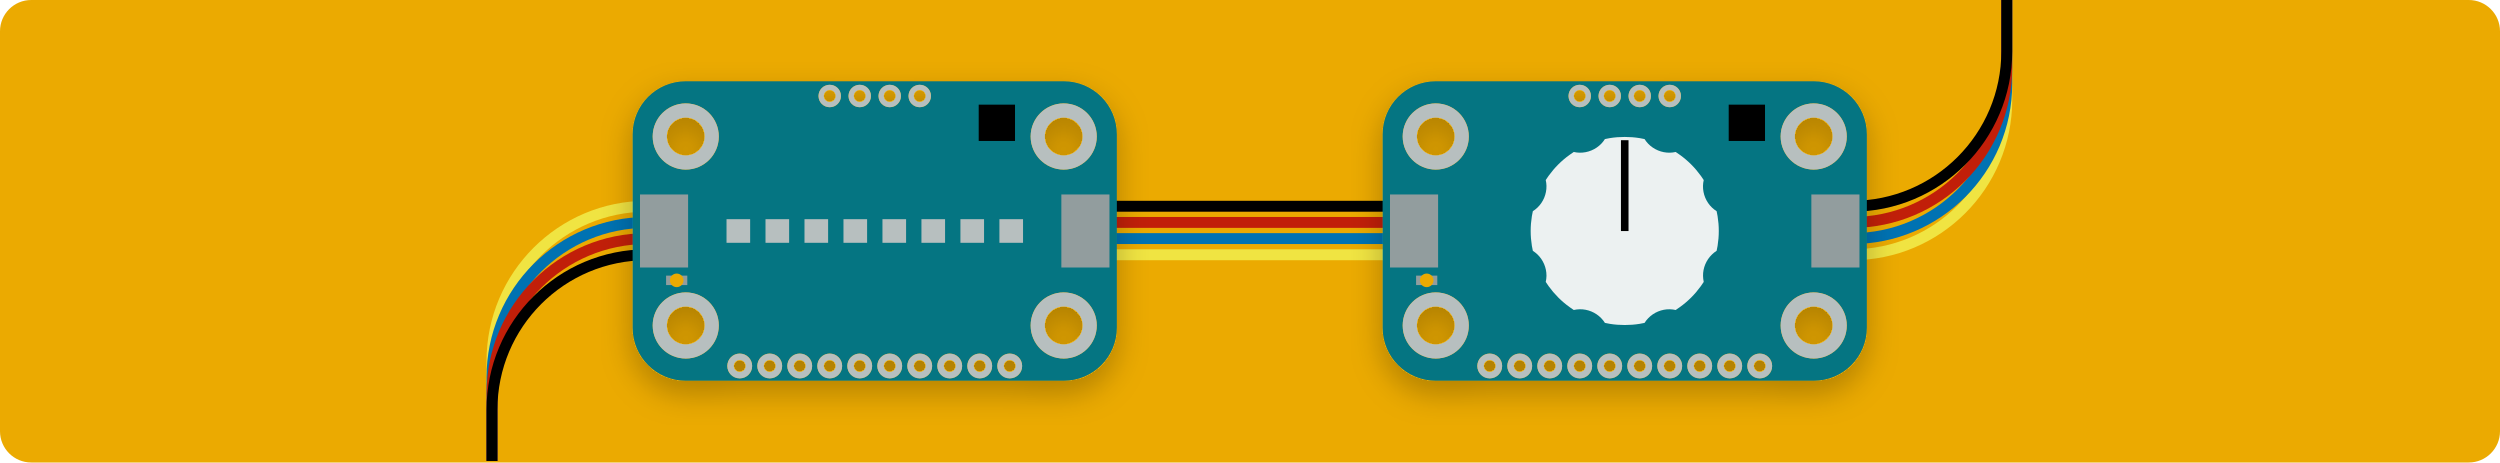
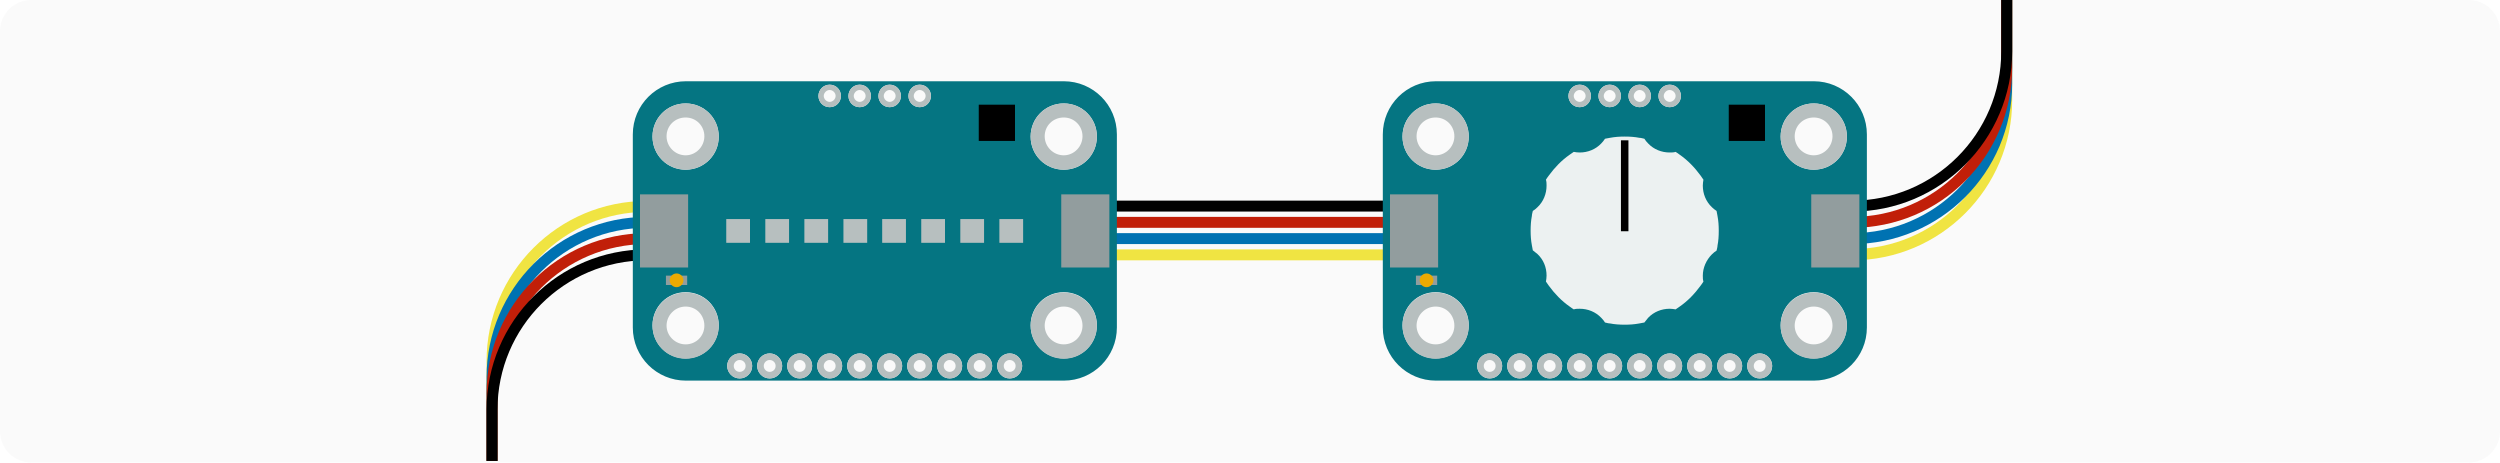
- <svg xmlns="http://www.w3.org/2000/svg" width="800" height="148" viewBox="0 0 800 148" fill="none">
-   <rect width="800" height="148" rx="10" fill="#EBAA01" />
-   <path fill-rule="evenodd" clip-rule="evenodd" d="M260.434 67.745L583.908 67.745L583.908 64.256L260.434 64.256L260.434 67.745Z" fill="black" />
-   <path fill-rule="evenodd" clip-rule="evenodd" d="M260.433 72.92L583.907 72.92L583.907 69.432L260.433 69.432L260.433 72.92Z" fill="#C11F09" />
-   <path fill-rule="evenodd" clip-rule="evenodd" d="M260.434 78.094L583.908 78.094L583.908 74.606L260.434 74.606L260.434 78.094Z" fill="#0072B2" />
-   <path fill-rule="evenodd" clip-rule="evenodd" d="M260.433 83.27L583.907 83.27L583.907 79.781L260.433 79.781L260.433 83.27Z" fill="#F0E442" />
-   <path fill-rule="evenodd" clip-rule="evenodd" d="M592.583 83.27C620.932 83.27 643.914 60.288 643.914 31.938L643.914 -2.66614e-06L640.426 -3.12518e-06L640.426 31.938C640.426 58.361 619.006 79.781 592.583 79.781L480.432 79.781L480.432 83.27L592.583 83.27Z" fill="#F0E442" />
-   <path fill-rule="evenodd" clip-rule="evenodd" d="M592.584 78.094C620.933 78.094 643.915 55.112 643.915 26.762L643.915 -2.97464e-06L640.427 -3.43368e-06L640.427 26.762C640.427 53.185 619.007 74.605 592.584 74.605L480.433 74.605L480.433 78.094L592.584 78.094Z" fill="#0072B2" />
-   <path fill-rule="evenodd" clip-rule="evenodd" d="M592.582 72.92C620.932 72.92 643.914 49.938 643.914 21.588L643.914 -3.28303e-06L640.425 -3.74207e-06L640.426 21.588C640.426 48.011 619.005 69.431 592.582 69.431L480.433 69.431L480.433 72.92L592.582 72.92Z" fill="#C11F09" />
-   <path fill-rule="evenodd" clip-rule="evenodd" d="M592.584 67.744C620.933 67.744 643.915 44.762 643.915 16.413L643.915 -3.59153e-06L640.426 -4.05057e-06L640.426 16.413C640.427 42.836 619.007 64.256 592.583 64.256L480.433 64.256L480.433 67.744L592.584 67.744Z" fill="black" />
-   <path fill-rule="evenodd" clip-rule="evenodd" d="M207.022 64.256C178.672 64.256 155.69 87.238 155.69 115.587L155.69 147.525L159.179 147.525L159.179 115.587C159.179 89.164 180.599 67.744 207.022 67.744L319.172 67.744L319.172 64.256L207.022 64.256Z" fill="#F0E442" />
-   <path fill-rule="evenodd" clip-rule="evenodd" d="M207.021 69.431C178.671 69.431 155.689 92.413 155.689 120.763L155.689 147.525L159.178 147.525L159.178 120.763C159.178 94.34 180.598 72.92 207.021 72.92L319.171 72.92L319.171 69.431L207.021 69.431Z" fill="#0072B2" />
-   <path fill-rule="evenodd" clip-rule="evenodd" d="M207.022 74.605C178.672 74.605 155.69 97.587 155.69 125.937L155.69 147.525L159.179 147.525L159.179 125.937C159.179 99.514 180.599 78.094 207.022 78.094L319.172 78.094L319.172 74.605L207.022 74.605Z" fill="#C11F09" />
-   <path fill-rule="evenodd" clip-rule="evenodd" d="M207.021 79.781C178.671 79.781 155.689 102.763 155.689 131.113L155.689 147.525L159.178 147.525L159.178 131.113C159.178 104.69 180.598 83.27 207.021 83.27L319.171 83.27L319.171 79.781L207.021 79.781Z" fill="black" />
-   <g filter="url(#filter0_d_2_3)">
-     <path d="M340.393 26H219.446C210.046 26 202.433 33.613 202.433 43V104.84C202.433 114.227 210.046 121.84 219.446 121.84H340.393C349.779 121.84 357.393 114.227 357.393 104.84V43C357.393 33.613 349.779 26 340.393 26ZM294.313 27.133C296.299 27.133 297.899 28.733 297.899 30.72C297.899 32.707 296.299 34.307 294.313 34.307C292.326 34.307 290.726 32.707 290.726 30.72C290.726 28.733 292.326 27.133 294.313 27.133ZM284.713 27.133C286.699 27.133 288.299 28.733 288.299 30.72C288.299 32.707 286.699 34.307 284.713 34.307C282.726 34.307 281.126 32.707 281.126 30.72C281.126 28.733 282.726 27.133 284.713 27.133ZM275.113 27.133C277.099 27.133 278.699 28.733 278.699 30.72C278.699 32.707 277.099 34.307 275.113 34.307C273.126 34.307 271.526 32.707 271.526 30.72C271.526 28.733 273.126 27.133 275.113 27.133ZM265.513 27.133C267.499 27.133 269.099 28.733 269.099 30.72C269.099 32.707 267.499 34.307 265.513 34.307C263.526 34.307 261.926 32.707 261.926 30.72C261.926 28.733 263.526 27.133 265.513 27.133ZM219.446 114.733C213.593 114.733 208.859 110 208.859 104.16C208.859 98.307 213.593 93.573 219.446 93.573C225.286 93.573 230.019 98.307 230.019 104.16C230.019 110 225.286 114.733 219.446 114.733ZM219.446 54.267C213.593 54.267 208.859 49.52 208.859 43.68C208.859 37.84 213.593 33.093 219.446 33.093C225.286 33.093 230.019 37.84 230.019 43.68C230.019 49.52 225.286 54.267 219.446 54.267ZM236.713 121.08C234.526 121.08 232.739 119.307 232.739 117.12C232.739 114.92 234.526 113.147 236.713 113.147C238.899 113.147 240.686 114.92 240.686 117.12C240.686 119.307 238.899 121.08 236.713 121.08ZM246.313 121.08C244.126 121.08 242.339 119.307 242.339 117.12C242.339 114.92 244.126 113.147 246.313 113.147C248.499 113.147 250.286 114.92 250.286 117.12C250.286 119.307 248.499 121.08 246.313 121.08ZM255.913 121.08C253.726 121.08 251.939 119.307 251.939 117.12C251.939 114.92 253.726 113.147 255.913 113.147C258.099 113.147 259.886 114.92 259.886 117.12C259.886 119.307 258.099 121.08 255.913 121.08ZM265.513 121.08C263.326 121.08 261.539 119.307 261.539 117.12C261.539 114.92 263.326 113.147 265.513 113.147C267.699 113.147 269.486 114.92 269.486 117.12C269.486 119.307 267.699 121.08 265.513 121.08ZM275.113 121.08C272.926 121.08 271.139 119.307 271.139 117.12C271.139 114.92 272.926 113.147 275.113 113.147C277.299 113.147 279.086 114.92 279.086 117.12C279.086 119.307 277.299 121.08 275.113 121.08ZM284.713 121.08C282.526 121.08 280.739 119.307 280.739 117.12C280.739 114.92 282.526 113.147 284.713 113.147C286.899 113.147 288.686 114.92 288.686 117.12C288.686 119.307 286.899 121.08 284.713 121.08ZM294.313 121.08C292.126 121.08 290.339 119.307 290.339 117.12C290.339 114.92 292.126 113.147 294.313 113.147C296.499 113.147 298.286 114.92 298.286 117.12C298.286 119.307 296.499 121.08 294.313 121.08ZM303.913 121.08C301.726 121.08 299.939 119.307 299.939 117.12C299.939 114.92 301.726 113.147 303.913 113.147C306.099 113.147 307.886 114.92 307.886 117.12C307.886 119.307 306.099 121.08 303.913 121.08ZM313.513 121.08C311.326 121.08 309.539 119.307 309.539 117.12C309.539 114.92 311.326 113.147 313.513 113.147C315.699 113.147 317.486 114.92 317.486 117.12C317.486 119.307 315.699 121.08 313.513 121.08ZM323.113 121.08C320.926 121.08 319.139 119.307 319.139 117.12C319.139 114.92 320.926 113.147 323.113 113.147C325.299 113.147 327.086 114.92 327.086 117.12C327.086 119.307 325.299 121.08 323.113 121.08ZM340.393 114.733C334.539 114.733 329.806 110 329.806 104.16C329.806 98.307 334.539 93.573 340.393 93.573C346.233 93.573 350.966 98.307 350.966 104.16C350.966 110 346.233 114.733 340.393 114.733ZM340.393 54.267C334.539 54.267 329.806 49.52 329.806 43.68C329.806 37.84 334.539 33.093 340.393 33.093C346.233 33.093 350.966 37.84 350.966 43.68C350.966 49.52 346.233 54.267 340.393 54.267Z" fill="#057582" />
-     <path d="M219.937 88.199H213.15V91.225H219.937V88.199Z" fill="#929D9E" />
-     <path d="M216.544 91.889C217.746 91.889 218.721 90.915 218.721 89.712C218.721 88.51 217.746 87.535 216.544 87.535C215.342 87.535 214.367 88.51 214.367 89.712C214.367 90.915 215.342 91.889 216.544 91.889Z" fill="#EBAA01" />
-     <path fill-rule="evenodd" clip-rule="evenodd" d="M323.113 113.147C320.926 113.147 319.14 114.92 319.14 117.12C319.14 119.307 320.926 121.08 323.113 121.08C325.3 121.08 327.086 119.307 327.086 117.12C327.086 114.92 325.3 113.147 323.113 113.147ZM323.113 119C322.073 119 321.22 118.16 321.22 117.12C321.22 116.067 322.073 115.227 323.113 115.227C324.153 115.227 325.006 116.067 325.006 117.12C325.006 118.16 324.153 119 323.113 119Z" fill="#B7BFBF" />
-     <path fill-rule="evenodd" clip-rule="evenodd" d="M313.512 113.147C311.326 113.147 309.539 114.92 309.539 117.12C309.539 119.307 311.326 121.08 313.512 121.08C315.699 121.08 317.486 119.307 317.486 117.12C317.486 114.92 315.699 113.147 313.512 113.147ZM313.512 119C312.472 119 311.619 118.16 311.619 117.12C311.619 116.067 312.472 115.227 313.512 115.227C314.552 115.227 315.406 116.067 315.406 117.12C315.406 118.16 314.552 119 313.512 119Z" fill="#B7BFBF" />
-     <path fill-rule="evenodd" clip-rule="evenodd" d="M303.913 113.147C301.726 113.147 299.939 114.92 299.939 117.12C299.939 119.307 301.726 121.08 303.913 121.08C306.099 121.08 307.886 119.307 307.886 117.12C307.886 114.92 306.099 113.147 303.913 113.147ZM303.913 119C302.873 119 302.019 118.16 302.019 117.12C302.019 116.067 302.873 115.227 303.913 115.227C304.953 115.227 305.806 116.067 305.806 117.12C305.806 118.16 304.953 119 303.913 119Z" fill="#B7BFBF" />
-     <path fill-rule="evenodd" clip-rule="evenodd" d="M294.313 113.147C292.127 113.147 290.34 114.92 290.34 117.12C290.34 119.307 292.127 121.08 294.313 121.08C296.5 121.08 298.287 119.307 298.287 117.12C298.287 114.92 296.5 113.147 294.313 113.147ZM294.313 119C293.273 119 292.42 118.16 292.42 117.12C292.42 116.067 293.273 115.227 294.313 115.227C295.353 115.227 296.207 116.067 296.207 117.12C296.207 118.16 295.353 119 294.313 119Z" fill="#B7BFBF" />
-     <path fill-rule="evenodd" clip-rule="evenodd" d="M284.713 113.147C282.526 113.147 280.739 114.92 280.739 117.12C280.739 119.307 282.526 121.08 284.713 121.08C286.899 121.08 288.686 119.307 288.686 117.12C288.686 114.92 286.899 113.147 284.713 113.147ZM284.713 119C283.673 119 282.819 118.16 282.819 117.12C282.819 116.067 283.673 115.227 284.713 115.227C285.753 115.227 286.606 116.067 286.606 117.12C286.606 118.16 285.753 119 284.713 119Z" fill="#B7BFBF" />
-     <path fill-rule="evenodd" clip-rule="evenodd" d="M236.713 113.147C234.526 113.147 232.739 114.92 232.739 117.12C232.739 119.307 234.526 121.08 236.713 121.08C238.899 121.08 240.686 119.307 240.686 117.12C240.686 114.92 238.899 113.147 236.713 113.147ZM236.713 119C235.673 119 234.819 118.16 234.819 117.12C234.819 116.067 235.673 115.227 236.713 115.227C237.753 115.227 238.606 116.067 238.606 117.12C238.606 118.16 237.753 119 236.713 119Z" fill="#B7BFBF" />
-     <path fill-rule="evenodd" clip-rule="evenodd" d="M246.313 113.147C244.127 113.147 242.34 114.92 242.34 117.12C242.34 119.307 244.127 121.08 246.313 121.08C248.5 121.08 250.287 119.307 250.287 117.12C250.287 114.92 248.5 113.147 246.313 113.147ZM246.313 119C245.273 119 244.42 118.16 244.42 117.12C244.42 116.067 245.273 115.227 246.313 115.227C247.353 115.227 248.207 116.067 248.207 117.12C248.207 118.16 247.353 119 246.313 119Z" fill="#B7BFBF" />
-     <path fill-rule="evenodd" clip-rule="evenodd" d="M255.913 113.147C253.726 113.147 251.939 114.92 251.939 117.12C251.939 119.307 253.726 121.08 255.913 121.08C258.099 121.08 259.886 119.307 259.886 117.12C259.886 114.92 258.099 113.147 255.913 113.147ZM255.913 119C254.873 119 254.019 118.16 254.019 117.12C254.019 116.067 254.873 115.227 255.913 115.227C256.953 115.227 257.806 116.067 257.806 117.12C257.806 118.16 256.953 119 255.913 119Z" fill="#B7BFBF" />
-     <path fill-rule="evenodd" clip-rule="evenodd" d="M265.512 113.147C263.326 113.147 261.539 114.92 261.539 117.12C261.539 119.307 263.326 121.08 265.512 121.08C267.699 121.08 269.486 119.307 269.486 117.12C269.486 114.92 267.699 113.147 265.512 113.147ZM265.512 119C264.472 119 263.619 118.16 263.619 117.12C263.619 116.067 264.472 115.227 265.512 115.227C266.552 115.227 267.406 116.067 267.406 117.12C267.406 118.16 266.552 119 265.512 119Z" fill="#B7BFBF" />
-     <path fill-rule="evenodd" clip-rule="evenodd" d="M275.113 113.147C272.926 113.147 271.14 114.92 271.14 117.12C271.14 119.307 272.926 121.08 275.113 121.08C277.3 121.08 279.086 119.307 279.086 117.12C279.086 114.92 277.3 113.147 275.113 113.147ZM275.113 119C274.073 119 273.22 118.16 273.22 117.12C273.22 116.067 274.073 115.227 275.113 115.227C276.153 115.227 277.006 116.067 277.006 117.12C277.006 118.16 276.153 119 275.113 119Z" fill="#B7BFBF" />
-     <path fill-rule="evenodd" clip-rule="evenodd" d="M219.446 93.572C213.593 93.572 208.859 98.305 208.859 104.159C208.859 109.998 213.593 114.732 219.446 114.732C225.286 114.732 230.019 109.998 230.019 104.159C230.019 98.305 225.286 93.572 219.446 93.572ZM219.446 110.198C216.099 110.198 213.393 107.492 213.393 104.159C213.393 100.812 216.099 98.105 219.446 98.105C222.779 98.105 225.486 100.812 225.486 104.159C225.486 107.492 222.779 110.198 219.446 110.198Z" fill="#B7BFBF" />
-     <path fill-rule="evenodd" clip-rule="evenodd" d="M219.446 33.092C213.593 33.092 208.859 37.839 208.859 43.678C208.859 49.519 213.593 54.265 219.446 54.265C225.286 54.265 230.019 49.519 230.019 43.678C230.019 37.839 225.286 33.092 219.446 33.092ZM219.446 49.732C216.099 49.732 213.393 47.025 213.393 43.678C213.393 40.345 216.099 37.639 219.446 37.639C222.779 37.639 225.486 40.345 225.486 43.678C225.486 47.025 222.779 49.732 219.446 49.732Z" fill="#B7BFBF" />
-     <path fill-rule="evenodd" clip-rule="evenodd" d="M340.392 33.092C334.539 33.092 329.806 37.839 329.806 43.678C329.806 49.519 334.539 54.265 340.392 54.265C346.232 54.265 350.966 49.519 350.966 43.678C350.966 37.839 346.232 33.092 340.392 33.092ZM340.392 49.732C337.046 49.732 334.339 47.025 334.339 43.678C334.339 40.345 337.046 37.639 340.392 37.639C343.726 37.639 346.432 40.345 346.432 43.678C346.432 47.025 343.726 49.732 340.392 49.732Z" fill="#B7BFBF" />
-     <path fill-rule="evenodd" clip-rule="evenodd" d="M340.392 93.572C334.539 93.572 329.806 98.305 329.806 104.158C329.806 109.998 334.539 114.732 340.392 114.732C346.232 114.732 350.966 109.998 350.966 104.158C350.966 98.305 346.232 93.572 340.392 93.572ZM340.392 110.198C337.046 110.198 334.339 107.492 334.339 104.158C334.339 100.812 337.046 98.105 340.392 98.105C343.726 98.105 346.432 100.812 346.432 104.158C346.432 107.492 343.726 110.198 340.392 110.198Z" fill="#B7BFBF" />
-     <path fill-rule="evenodd" clip-rule="evenodd" d="M265.512 27.132C263.526 27.132 261.926 28.732 261.926 30.718C261.926 32.705 263.526 34.305 265.512 34.305C267.499 34.305 269.099 32.705 269.099 30.718C269.099 28.732 267.499 27.132 265.512 27.132ZM265.512 32.612C264.472 32.612 263.619 31.759 263.619 30.718C263.619 29.678 264.472 28.825 265.512 28.825C266.552 28.825 267.406 29.678 267.406 30.718C267.406 31.759 266.552 32.612 265.512 32.612Z" fill="#B7BFBF" />
-     <path fill-rule="evenodd" clip-rule="evenodd" d="M275.113 27.132C273.126 27.132 271.526 28.732 271.526 30.718C271.526 32.705 273.126 34.305 275.113 34.305C277.1 34.305 278.7 32.705 278.7 30.718C278.7 28.732 277.1 27.132 275.113 27.132ZM275.113 32.612C274.073 32.612 273.22 31.759 273.22 30.718C273.22 29.678 274.073 28.825 275.113 28.825C276.153 28.825 277.006 29.678 277.006 30.718C277.006 31.759 276.153 32.612 275.113 32.612Z" fill="#B7BFBF" />
-     <path fill-rule="evenodd" clip-rule="evenodd" d="M284.713 27.132C282.726 27.132 281.126 28.732 281.126 30.718C281.126 32.705 282.726 34.305 284.713 34.305C286.699 34.305 288.299 32.705 288.299 30.718C288.299 28.732 286.699 27.132 284.713 27.132ZM284.713 32.612C283.673 32.612 282.819 31.759 282.819 30.718C282.819 29.678 283.673 28.825 284.713 28.825C285.753 28.825 286.606 29.678 286.606 30.718C286.606 31.759 285.753 32.612 284.713 32.612Z" fill="#B7BFBF" />
-     <path fill-rule="evenodd" clip-rule="evenodd" d="M294.313 27.132C292.326 27.132 290.727 28.732 290.727 30.718C290.727 32.705 292.326 34.305 294.313 34.305C296.3 34.305 297.9 32.705 297.9 30.718C297.9 28.732 296.3 27.132 294.313 27.132ZM294.313 32.612C293.273 32.612 292.42 31.759 292.42 30.718C292.42 29.678 293.273 28.825 294.313 28.825C295.353 28.825 296.207 29.678 296.207 30.718C296.207 31.759 295.353 32.612 294.313 32.612Z" fill="#B7BFBF" />
-     <path d="M240.046 70.137H232.486V77.697H240.046V70.137Z" fill="#B7BFBF" />
-     <path d="M252.521 70.137H244.961V77.697H252.521V70.137Z" fill="#B7BFBF" />
-     <path d="M264.996 70.137H257.436V77.697H264.996V70.137Z" fill="#B7BFBF" />
-     <path d="M277.471 70.137H269.911V77.697H277.471V70.137Z" fill="#B7BFBF" />
-     <path d="M289.946 70.137H282.386V77.697H289.946V70.137Z" fill="#B7BFBF" />
-     <path d="M302.421 70.137H294.861V77.697H302.421V70.137Z" fill="#B7BFBF" />
-     <path d="M314.896 70.137H307.336V77.697H314.896V70.137Z" fill="#B7BFBF" />
-     <path d="M327.371 70.137H319.811V77.697H327.371V70.137Z" fill="#B7BFBF" />
-     <path d="M355.028 62.229H339.634V85.603H355.028V62.229Z" fill="#929D9E" />
-     <path d="M220.192 62.229H204.798V85.603H220.192V62.229Z" fill="#929D9E" />
-     <path d="M324.805 33.489H313.185V45.109H324.805V33.489Z" fill="black" />
+ <svg xmlns="http://www.w3.org/2000/svg" version="1.1" viewBox="0 0 800 148">
+   <defs>
+     <style>
+       .cls-1 {
+         fill: #0072b2;
+       }
+ 
+       .cls-1, .cls-2, .cls-3, .cls-4, .cls-5 {
+         fill-rule: evenodd;
+       }
+ 
+       .cls-6 {
+         fill: #ebaa01;
+       }
+ 
+       .cls-7, .cls-5 {
+         fill: #b7bfbf;
+       }
+ 
+       .cls-8 {
+         fill: #e6e6e6;
+         opacity: .2;
+       }
+ 
+       .cls-9 {
+         fill: #929d9e;
+       }
+ 
+       .cls-3 {
+         fill: #f0e442;
+       }
+ 
+       .cls-10 {
+         fill: #ecf1f1;
+       }
+ 
+       .cls-4 {
+         fill: #c11f09;
+       }
+ 
+       .cls-11 {
+         fill: #057582;
+       }
+     </style>
+   </defs>
+   <g>
+     <g id="Layer_1">
+       <rect class="cls-8" y="0" width="800" height="148" rx="10" ry="10" />
+       <path class="cls-2" d="M260.4,67.7h323.5v-3.5h-323.5v3.5Z" />
+       <path class="cls-4" d="M260.4,72.9h323.5v-3.5h-323.5v3.5Z" />
+       <path class="cls-1" d="M260.4,78.1h323.5s0-3.5,0-3.5h-323.5v3.5Z" />
+       <path class="cls-3" d="M260.4,83.3h323.5v-3.5h-323.5s0,3.5,0,3.5Z" />
+       <path class="cls-3" d="M592.6,83.3c28.3,0,51.3-23,51.3-51.3V0h-3.5s0,31.9,0,31.9c0,26.4-21.4,47.8-47.8,47.8h-112.2v3.5h112.2Z" />
+       <path class="cls-1" d="M592.6,78.1c28.3,0,51.3-23,51.3-51.3V0h-3.5s0,26.8,0,26.8c0,26.4-21.4,47.8-47.8,47.8h-112.2v3.5h112.2Z" />
+       <path class="cls-4" d="M592.6,72.9c28.4,0,51.3-23,51.3-51.3V0h-3.5s0,21.6,0,21.6c0,26.4-21.4,47.8-47.8,47.8h-112.1v3.5h112.1Z" />
+       <path class="cls-2" d="M592.6,67.7c28.3,0,51.3-23,51.3-51.3V0h-3.5s0,16.4,0,16.4c0,26.4-21.4,47.8-47.8,47.8h-112.1v3.5h112.2Z" />
+       <path class="cls-3" d="M207,64.3c-28.4,0-51.3,23-51.3,51.3v31.9h3.5v-31.9c0-26.4,21.4-47.8,47.8-47.8h112.1v-3.5h-112.1Z" />
+       <path class="cls-1" d="M207,69.4c-28.3,0-51.3,23-51.3,51.3v26.8h3.5v-26.8c0-26.4,21.4-47.8,47.8-47.8h112.1v-3.5h-112.1Z" />
+       <path class="cls-4" d="M207,74.6c-28.4,0-51.3,23-51.3,51.3v21.6h3.5v-21.6c0-26.4,21.4-47.8,47.8-47.8h112.1v-3.5h-112.1Z" />
+       <path class="cls-2" d="M207,79.8c-28.3,0-51.3,23-51.3,51.3v16.4h3.5v-16.4c0-26.4,21.4-47.8,47.8-47.8h112.1v-3.5h-112.1Z" />
+       <g>
+         <path class="cls-11" d="M340.4,26h-120.9c-9.4,0-17,7.6-17,17v61.8c0,9.4,7.6,17,17,17h120.9c9.4,0,17-7.6,17-17v-61.8c0-9.4-7.6-17-17-17ZM294.3,27.1c2,0,3.6,1.6,3.6,3.6s-1.6,3.6-3.6,3.6-3.6-1.6-3.6-3.6,1.6-3.6,3.6-3.6ZM284.7,27.1c2,0,3.6,1.6,3.6,3.6s-1.6,3.6-3.6,3.6-3.6-1.6-3.6-3.6,1.6-3.6,3.6-3.6ZM275.1,27.1c2,0,3.6,1.6,3.6,3.6s-1.6,3.6-3.6,3.6-3.6-1.6-3.6-3.6,1.6-3.6,3.6-3.6ZM265.5,27.1c2,0,3.6,1.6,3.6,3.6s-1.6,3.6-3.6,3.6-3.6-1.6-3.6-3.6,1.6-3.6,3.6-3.6ZM219.4,114.7c-5.9,0-10.6-4.7-10.6-10.6s4.7-10.6,10.6-10.6,10.6,4.7,10.6,10.6-4.7,10.6-10.6,10.6ZM219.4,54.3c-5.9,0-10.6-4.7-10.6-10.6s4.7-10.6,10.6-10.6,10.6,4.7,10.6,10.6-4.7,10.6-10.6,10.6ZM236.7,121.1c-2.2,0-4-1.8-4-4s1.8-4,4-4,4,1.8,4,4-1.8,4-4,4ZM246.3,121.1c-2.2,0-4-1.8-4-4s1.8-4,4-4,4,1.8,4,4-1.8,4-4,4ZM255.9,121.1c-2.2,0-4-1.8-4-4s1.8-4,4-4,4,1.8,4,4-1.8,4-4,4ZM265.5,121.1c-2.2,0-4-1.8-4-4s1.8-4,4-4,4,1.8,4,4-1.8,4-4,4ZM275.1,121.1c-2.2,0-4-1.8-4-4s1.8-4,4-4,4,1.8,4,4-1.8,4-4,4ZM284.7,121.1c-2.2,0-4-1.8-4-4s1.8-4,4-4,4,1.8,4,4-1.8,4-4,4ZM294.3,121.1c-2.2,0-4-1.8-4-4s1.8-4,4-4,4,1.8,4,4-1.8,4-4,4ZM303.9,121.1c-2.2,0-4-1.8-4-4s1.8-4,4-4,4,1.8,4,4-1.8,4-4,4ZM313.5,121.1c-2.2,0-4-1.8-4-4s1.8-4,4-4,4,1.8,4,4-1.8,4-4,4ZM323.1,121.1c-2.2,0-4-1.8-4-4s1.8-4,4-4,4,1.8,4,4-1.8,4-4,4ZM340.4,114.7c-5.9,0-10.6-4.7-10.6-10.6s4.7-10.6,10.6-10.6,10.6,4.7,10.6,10.6-4.7,10.6-10.6,10.6ZM340.4,54.3c-5.9,0-10.6-4.7-10.6-10.6s4.7-10.6,10.6-10.6,10.6,4.7,10.6,10.6-4.7,10.6-10.6,10.6Z" />
+         <path class="cls-9" d="M219.9,88.2h-6.8v3h6.8v-3Z" />
+         <path class="cls-6" d="M216.5,91.9c1.2,0,2.2-1,2.2-2.2s-1-2.2-2.2-2.2-2.2,1-2.2,2.2,1,2.2,2.2,2.2Z" />
+         <path class="cls-5" d="M323.1,113.1c-2.2,0-4,1.8-4,4s1.8,4,4,4,4-1.8,4-4-1.8-4-4-4ZM323.1,119c-1,0-1.9-.8-1.9-1.9s.9-1.9,1.9-1.9,1.9.8,1.9,1.9-.9,1.9-1.9,1.9Z" />
+         <path class="cls-5" d="M313.5,113.1c-2.2,0-4,1.8-4,4s1.8,4,4,4,4-1.8,4-4-1.8-4-4-4ZM313.5,119c-1,0-1.9-.8-1.9-1.9s.9-1.9,1.9-1.9,1.9.8,1.9,1.9-.9,1.9-1.9,1.9Z" />
+         <path class="cls-5" d="M303.9,113.1c-2.2,0-4,1.8-4,4s1.8,4,4,4,4-1.8,4-4-1.8-4-4-4ZM303.9,119c-1,0-1.9-.8-1.9-1.9s.9-1.9,1.9-1.9,1.9.8,1.9,1.9-.9,1.9-1.9,1.9Z" />
+         <path class="cls-5" d="M294.3,113.1c-2.2,0-4,1.8-4,4s1.8,4,4,4,4-1.8,4-4-1.8-4-4-4ZM294.3,119c-1,0-1.9-.8-1.9-1.9s.9-1.9,1.9-1.9,1.9.8,1.9,1.9-.9,1.9-1.9,1.9Z" />
+         <path class="cls-5" d="M284.7,113.1c-2.2,0-4,1.8-4,4s1.8,4,4,4,4-1.8,4-4-1.8-4-4-4ZM284.7,119c-1,0-1.9-.8-1.9-1.9s.9-1.9,1.9-1.9,1.9.8,1.9,1.9-.9,1.9-1.9,1.9Z" />
+         <path class="cls-5" d="M236.7,113.1c-2.2,0-4,1.8-4,4s1.8,4,4,4,4-1.8,4-4-1.8-4-4-4ZM236.7,119c-1,0-1.9-.8-1.9-1.9s.9-1.9,1.9-1.9,1.9.8,1.9,1.9-.9,1.9-1.9,1.9Z" />
+         <path class="cls-5" d="M246.3,113.1c-2.2,0-4,1.8-4,4s1.8,4,4,4,4-1.8,4-4-1.8-4-4-4ZM246.3,119c-1,0-1.9-.8-1.9-1.9s.9-1.9,1.9-1.9,1.9.8,1.9,1.9-.9,1.9-1.9,1.9Z" />
+         <path class="cls-5" d="M255.9,113.1c-2.2,0-4,1.8-4,4s1.8,4,4,4,4-1.8,4-4-1.8-4-4-4ZM255.9,119c-1,0-1.9-.8-1.9-1.9s.9-1.9,1.9-1.9,1.9.8,1.9,1.9-.9,1.9-1.9,1.9Z" />
+         <path class="cls-5" d="M265.5,113.1c-2.2,0-4,1.8-4,4s1.8,4,4,4,4-1.8,4-4-1.8-4-4-4ZM265.5,119c-1,0-1.9-.8-1.9-1.9s.9-1.9,1.9-1.9,1.9.8,1.9,1.9-.9,1.9-1.9,1.9Z" />
+         <path class="cls-5" d="M275.1,113.1c-2.2,0-4,1.8-4,4s1.8,4,4,4,4-1.8,4-4-1.8-4-4-4ZM275.1,119c-1,0-1.9-.8-1.9-1.9s.9-1.9,1.9-1.9,1.9.8,1.9,1.9-.9,1.9-1.9,1.9Z" />
+         <path class="cls-5" d="M219.4,93.6c-5.9,0-10.6,4.7-10.6,10.6s4.7,10.6,10.6,10.6,10.6-4.7,10.6-10.6-4.7-10.6-10.6-10.6ZM219.4,110.2c-3.3,0-6.1-2.7-6.1-6s2.7-6.1,6.1-6.1,6,2.7,6,6.1-2.7,6-6,6Z" />
+         <path class="cls-5" d="M219.4,33.1c-5.9,0-10.6,4.7-10.6,10.6s4.7,10.6,10.6,10.6,10.6-4.7,10.6-10.6-4.7-10.6-10.6-10.6ZM219.4,49.7c-3.3,0-6.1-2.7-6.1-6.1s2.7-6,6.1-6,6,2.7,6,6-2.7,6.1-6,6.1Z" />
+         <path class="cls-5" d="M340.4,33.1c-5.9,0-10.6,4.7-10.6,10.6s4.7,10.6,10.6,10.6,10.6-4.7,10.6-10.6-4.7-10.6-10.6-10.6ZM340.4,49.7c-3.3,0-6.1-2.7-6.1-6.1s2.7-6,6.1-6,6,2.7,6,6-2.7,6.1-6,6.1Z" />
+         <path class="cls-5" d="M340.4,93.6c-5.9,0-10.6,4.7-10.6,10.6s4.7,10.6,10.6,10.6,10.6-4.7,10.6-10.6-4.7-10.6-10.6-10.6ZM340.4,110.2c-3.3,0-6.1-2.7-6.1-6s2.7-6.1,6.1-6.1,6,2.7,6,6.1-2.7,6-6,6Z" />
+         <path class="cls-5" d="M265.5,27.1c-2,0-3.6,1.6-3.6,3.6s1.6,3.6,3.6,3.6,3.6-1.6,3.6-3.6-1.6-3.6-3.6-3.6ZM265.5,32.6c-1,0-1.9-.9-1.9-1.9s.9-1.9,1.9-1.9,1.9.9,1.9,1.9-.9,1.9-1.9,1.9Z" />
+         <path class="cls-5" d="M275.1,27.1c-2,0-3.6,1.6-3.6,3.6s1.6,3.6,3.6,3.6,3.6-1.6,3.6-3.6-1.6-3.6-3.6-3.6ZM275.1,32.6c-1,0-1.9-.9-1.9-1.9s.9-1.9,1.9-1.9,1.9.9,1.9,1.9-.9,1.9-1.9,1.9Z" />
+         <path class="cls-5" d="M284.7,27.1c-2,0-3.6,1.6-3.6,3.6s1.6,3.6,3.6,3.6,3.6-1.6,3.6-3.6-1.6-3.6-3.6-3.6ZM284.7,32.6c-1,0-1.9-.9-1.9-1.9s.9-1.9,1.9-1.9,1.9.9,1.9,1.9-.9,1.9-1.9,1.9Z" />
+         <path class="cls-5" d="M294.3,27.1c-2,0-3.6,1.6-3.6,3.6s1.6,3.6,3.6,3.6,3.6-1.6,3.6-3.6-1.6-3.6-3.6-3.6ZM294.3,32.6c-1,0-1.9-.9-1.9-1.9s.9-1.9,1.9-1.9,1.9.9,1.9,1.9-.9,1.9-1.9,1.9Z" />
+         <path class="cls-7" d="M240,70.1h-7.6v7.6h7.6v-7.6Z" />
+         <path class="cls-7" d="M252.5,70.1h-7.6v7.6h7.6v-7.6Z" />
+         <path class="cls-7" d="M265,70.1h-7.6v7.6h7.6v-7.6Z" />
+         <path class="cls-7" d="M277.5,70.1h-7.6v7.6h7.6v-7.6Z" />
+         <path class="cls-7" d="M289.9,70.1h-7.6v7.6h7.6v-7.6Z" />
+         <path class="cls-7" d="M302.4,70.1h-7.6v7.6h7.6v-7.6Z" />
+         <path class="cls-7" d="M314.9,70.1h-7.6v7.6h7.6v-7.6Z" />
+         <path class="cls-7" d="M327.4,70.1h-7.6v7.6h7.6v-7.6Z" />
+         <path class="cls-9" d="M355,62.2h-15.4v23.4h15.4v-23.4Z" />
+         <path class="cls-9" d="M220.2,62.2h-15.4v23.4h15.4v-23.4Z" />
+         <path d="M324.8,33.5h-11.6v11.6h11.6v-11.6Z" />
+       </g>
+       <g>
+         <path class="cls-11" d="M580.4,26h-120.9c-9.4,0-17,7.6-17,17v61.8c0,9.4,7.6,17,17,17h120.9c9.4,0,17-7.6,17-17v-61.8c0-9.4-7.6-17-17-17ZM534.3,27.1c2,0,3.6,1.6,3.6,3.6s-1.6,3.6-3.6,3.6-3.6-1.6-3.6-3.6,1.6-3.6,3.6-3.6ZM524.7,27.1c2,0,3.6,1.6,3.6,3.6s-1.6,3.6-3.6,3.6-3.6-1.6-3.6-3.6,1.6-3.6,3.6-3.6ZM515.1,27.1c2,0,3.6,1.6,3.6,3.6s-1.6,3.6-3.6,3.6-3.6-1.6-3.6-3.6,1.6-3.6,3.6-3.6ZM505.5,27.1c2,0,3.6,1.6,3.6,3.6s-1.6,3.6-3.6,3.6-3.6-1.6-3.6-3.6,1.6-3.6,3.6-3.6ZM459.4,114.7c-5.9,0-10.6-4.7-10.6-10.6s4.7-10.6,10.6-10.6,10.6,4.7,10.6,10.6-4.7,10.6-10.6,10.6ZM459.4,54.3c-5.9,0-10.6-4.7-10.6-10.6s4.7-10.6,10.6-10.6,10.6,4.7,10.6,10.6-4.7,10.6-10.6,10.6ZM476.7,121.1c-2.2,0-4-1.8-4-4s1.8-4,4-4,4,1.8,4,4-1.8,4-4,4ZM486.3,121.1c-2.2,0-4-1.8-4-4s1.8-4,4-4,4,1.8,4,4-1.8,4-4,4ZM495.9,121.1c-2.2,0-4-1.8-4-4s1.8-4,4-4,4,1.8,4,4-1.8,4-4,4ZM505.5,121.1c-2.2,0-4-1.8-4-4s1.8-4,4-4,4,1.8,4,4-1.8,4-4,4ZM515.1,121.1c-2.2,0-4-1.8-4-4s1.8-4,4-4,4,1.8,4,4-1.8,4-4,4ZM524.7,121.1c-2.2,0-4-1.8-4-4s1.8-4,4-4,4,1.8,4,4-1.8,4-4,4ZM534.3,121.1c-2.2,0-4-1.8-4-4s1.8-4,4-4,4,1.8,4,4-1.8,4-4,4ZM543.9,121.1c-2.2,0-4-1.8-4-4s1.8-4,4-4,4,1.8,4,4-1.8,4-4,4ZM553.5,121.1c-2.2,0-4-1.8-4-4s1.8-4,4-4,4,1.8,4,4-1.8,4-4,4ZM563.1,121.1c-2.2,0-4-1.8-4-4s1.8-4,4-4,4,1.8,4,4-1.8,4-4,4ZM580.4,114.7c-5.9,0-10.6-4.7-10.6-10.6s4.7-10.6,10.6-10.6,10.6,4.7,10.6,10.6-4.7,10.6-10.6,10.6ZM580.4,54.3c-5.9,0-10.6-4.7-10.6-10.6s4.7-10.6,10.6-10.6,10.6,4.7,10.6,10.6-4.7,10.6-10.6,10.6Z" />
+         <path class="cls-9" d="M459.9,88.2h-6.8v3h6.8v-3Z" />
+         <path class="cls-6" d="M456.5,91.9c1.2,0,2.2-1,2.2-2.2s-1-2.2-2.2-2.2-2.2,1-2.2,2.2,1,2.2,2.2,2.2Z" />
+         <path class="cls-5" d="M563.1,113.1c-2.2,0-4,1.8-4,4s1.8,4,4,4,4-1.8,4-4-1.8-4-4-4ZM563.1,119c-1,0-1.9-.8-1.9-1.9s.9-1.9,1.9-1.9,1.9.8,1.9,1.9-.9,1.9-1.9,1.9Z" />
+         <path class="cls-5" d="M553.5,113.1c-2.2,0-4,1.8-4,4s1.8,4,4,4,4-1.8,4-4-1.8-4-4-4ZM553.5,119c-1,0-1.9-.8-1.9-1.9s.9-1.9,1.9-1.9,1.9.8,1.9,1.9-.9,1.9-1.9,1.9Z" />
+         <path class="cls-5" d="M543.9,113.1c-2.2,0-4,1.8-4,4s1.8,4,4,4,4-1.8,4-4-1.8-4-4-4ZM543.9,119c-1,0-1.9-.8-1.9-1.9s.9-1.9,1.9-1.9,1.9.8,1.9,1.9-.9,1.9-1.9,1.9Z" />
+         <path class="cls-5" d="M534.3,113.1c-2.2,0-4,1.8-4,4s1.8,4,4,4,4-1.8,4-4-1.8-4-4-4ZM534.3,119c-1,0-1.9-.8-1.9-1.9s.9-1.9,1.9-1.9,1.9.8,1.9,1.9-.9,1.9-1.9,1.9Z" />
+         <path class="cls-5" d="M524.7,113.1c-2.2,0-4,1.8-4,4s1.8,4,4,4,4-1.8,4-4-1.8-4-4-4ZM524.7,119c-1,0-1.9-.8-1.9-1.9s.9-1.9,1.9-1.9,1.9.8,1.9,1.9-.9,1.9-1.9,1.9Z" />
+         <path class="cls-5" d="M476.7,113.1c-2.2,0-4,1.8-4,4s1.8,4,4,4,4-1.8,4-4-1.8-4-4-4ZM476.7,119c-1,0-1.9-.8-1.9-1.9s.9-1.9,1.9-1.9,1.9.8,1.9,1.9-.9,1.9-1.9,1.9Z" />
+         <path class="cls-5" d="M486.3,113.1c-2.2,0-4,1.8-4,4s1.8,4,4,4,4-1.8,4-4-1.8-4-4-4ZM486.3,119c-1,0-1.9-.8-1.9-1.9s.9-1.9,1.9-1.9,1.9.8,1.9,1.9-.9,1.9-1.9,1.9Z" />
+         <path class="cls-5" d="M495.9,113.1c-2.2,0-4,1.8-4,4s1.8,4,4,4,4-1.8,4-4-1.8-4-4-4ZM495.9,119c-1,0-1.9-.8-1.9-1.9s.9-1.9,1.9-1.9,1.9.8,1.9,1.9-.9,1.9-1.9,1.9Z" />
+         <path class="cls-5" d="M505.5,113.1c-2.2,0-4,1.8-4,4s1.8,4,4,4,4-1.8,4-4-1.8-4-4-4ZM505.5,119c-1,0-1.9-.8-1.9-1.9s.9-1.9,1.9-1.9,1.9.8,1.9,1.9-.9,1.9-1.9,1.9Z" />
+         <path class="cls-5" d="M515.1,113.1c-2.2,0-4,1.8-4,4s1.8,4,4,4,4-1.8,4-4-1.8-4-4-4ZM515.1,119c-1,0-1.9-.8-1.9-1.9s.9-1.9,1.9-1.9,1.9.8,1.9,1.9-.9,1.9-1.9,1.9Z" />
+         <path class="cls-5" d="M459.4,93.6c-5.9,0-10.6,4.7-10.6,10.6s4.7,10.6,10.6,10.6,10.6-4.7,10.6-10.6-4.7-10.6-10.6-10.6ZM459.4,110.2c-3.3,0-6.1-2.7-6.1-6s2.7-6.1,6.1-6.1,6,2.7,6,6.1-2.7,6-6,6Z" />
+         <path class="cls-5" d="M459.4,33.1c-5.9,0-10.6,4.7-10.6,10.6s4.7,10.6,10.6,10.6,10.6-4.7,10.6-10.6-4.7-10.6-10.6-10.6ZM459.4,49.7c-3.3,0-6.1-2.7-6.1-6.1s2.7-6,6.1-6,6,2.7,6,6-2.7,6.1-6,6.1Z" />
+         <path class="cls-5" d="M580.4,33.1c-5.9,0-10.6,4.7-10.6,10.6s4.7,10.6,10.6,10.6,10.6-4.7,10.6-10.6-4.7-10.6-10.6-10.6ZM580.4,49.7c-3.3,0-6.1-2.7-6.1-6.1s2.7-6,6.1-6,6,2.7,6,6-2.7,6.1-6,6.1Z" />
+         <path class="cls-5" d="M580.4,93.6c-5.9,0-10.6,4.7-10.6,10.6s4.7,10.6,10.6,10.6,10.6-4.7,10.6-10.6-4.7-10.6-10.6-10.6ZM580.4,110.2c-3.3,0-6.1-2.7-6.1-6s2.7-6.1,6.1-6.1,6,2.7,6,6.1-2.7,6-6,6Z" />
+         <path class="cls-5" d="M505.5,27.1c-2,0-3.6,1.6-3.6,3.6s1.6,3.6,3.6,3.6,3.6-1.6,3.6-3.6-1.6-3.6-3.6-3.6ZM505.5,32.6c-1,0-1.9-.9-1.9-1.9s.9-1.9,1.9-1.9,1.9.9,1.9,1.9-.9,1.9-1.9,1.9Z" />
+         <path class="cls-5" d="M515.1,27.1c-2,0-3.6,1.6-3.6,3.6s1.6,3.6,3.6,3.6,3.6-1.6,3.6-3.6-1.6-3.6-3.6-3.6ZM515.1,32.6c-1,0-1.9-.9-1.9-1.9s.9-1.9,1.9-1.9,1.9.9,1.9,1.9-.9,1.9-1.9,1.9Z" />
+         <path class="cls-5" d="M524.7,27.1c-2,0-3.6,1.6-3.6,3.6s1.6,3.6,3.6,3.6,3.6-1.6,3.6-3.6-1.6-3.6-3.6-3.6ZM524.7,32.6c-1,0-1.9-.9-1.9-1.9s.9-1.9,1.9-1.9,1.9.9,1.9,1.9-.9,1.9-1.9,1.9Z" />
+         <path class="cls-5" d="M534.3,27.1c-2,0-3.6,1.6-3.6,3.6s1.6,3.6,3.6,3.6,3.6-1.6,3.6-3.6-1.6-3.6-3.6-3.6ZM534.3,32.6c-1,0-1.9-.9-1.9-1.9s.9-1.9,1.9-1.9,1.9.9,1.9,1.9-.9,1.9-1.9,1.9Z" />
+         <path class="cls-10" d="M550,73.9c0,1.6-.1,3.2-.4,4.7,0,.5-.2,1.1-.3,1.6-.5.3-1,.7-1.5,1.2-1.8,1.8-2.9,4.3-2.9,6.8,0,.6,0,1.3.2,1.9-.3.5-.6.9-.9,1.3-1.9,2.6-4.1,4.9-6.7,6.7-.4.3-.9.6-1.3.9-.6-.1-1.3-.2-1.9-.2-2.6,0-5.1,1-6.9,2.9-.4.5-.8,1-1.2,1.5-.5.1-1.1.2-1.6.3-1.6.3-3.1.4-4.7.4s-3.2-.1-4.7-.4c-.5,0-1.1-.2-1.6-.3-.3-.5-.7-1-1.2-1.5-1.8-1.9-4.3-2.9-6.9-2.9-.6,0-1.3,0-1.9.2-.5-.3-.9-.6-1.3-.9-2.6-1.8-4.8-4.1-6.7-6.7-.3-.4-.6-.9-.9-1.3.1-.6.2-1.3.2-1.9h0c0-2.7-1-5.1-2.9-6.9-.5-.4-1-.8-1.5-1.2-.1-.5-.2-1.1-.3-1.6-.3-1.6-.4-3.1-.4-4.7s.1-3.2.4-4.7c0-.5.2-1.1.3-1.6.5-.3,1-.7,1.5-1.2,1.9-1.8,2.9-4.3,2.9-6.9,0-.6,0-1.2-.2-1.9.3-.5.6-.9.9-1.3,1.9-2.6,4.1-4.9,6.7-6.7.4-.3.9-.6,1.3-.9.6.1,1.2.2,1.9.2,2.6,0,5.1-1,6.9-2.9.4-.4.8-.9,1.2-1.5.5-.1,1.1-.2,1.6-.3,1.6-.3,3.1-.4,4.7-.4s3.2.1,4.7.4c.5,0,1.1.2,1.6.3.3.5.7,1,1.2,1.5,1.8,1.9,4.3,2.9,6.9,2.9.6,0,1.3,0,1.9-.2.5.3.9.6,1.3.9,2.6,1.8,4.8,4.1,6.7,6.7.3.4.6.9.9,1.3-.1.6-.2,1.2-.2,1.9,0,2.6,1,5.1,2.9,6.9.4.4.9.8,1.5,1.2.1.5.2,1.1.3,1.6.3,1.6.4,3.1.4,4.7Z" />
+         <path d="M521.1,44.9h-2.4v29.1h2.4v-29.1Z" />
+         <path class="cls-9" d="M595,62.2h-15.4v23.4h15.4v-23.4Z" />
+         <path class="cls-9" d="M460.2,62.2h-15.4v23.4h15.4v-23.4Z" />
+         <path d="M564.8,33.5h-11.6v11.6h11.6v-11.6Z" />
+       </g>
+     </g>
  </g>
-   <g filter="url(#filter1_d_2_3)">
-     <path d="M580.393 26H459.446C450.046 26 442.433 33.613 442.433 43V104.84C442.433 114.227 450.046 121.84 459.446 121.84H580.393C589.779 121.84 597.393 114.227 597.393 104.84V43C597.393 33.613 589.779 26 580.393 26ZM534.313 27.133C536.299 27.133 537.899 28.733 537.899 30.72C537.899 32.707 536.299 34.307 534.313 34.307C532.326 34.307 530.726 32.707 530.726 30.72C530.726 28.733 532.326 27.133 534.313 27.133ZM524.713 27.133C526.699 27.133 528.299 28.733 528.299 30.72C528.299 32.707 526.699 34.307 524.713 34.307C522.726 34.307 521.126 32.707 521.126 30.72C521.126 28.733 522.726 27.133 524.713 27.133ZM515.113 27.133C517.099 27.133 518.699 28.733 518.699 30.72C518.699 32.707 517.099 34.307 515.113 34.307C513.126 34.307 511.526 32.707 511.526 30.72C511.526 28.733 513.126 27.133 515.113 27.133ZM505.513 27.133C507.499 27.133 509.099 28.733 509.099 30.72C509.099 32.707 507.499 34.307 505.513 34.307C503.526 34.307 501.926 32.707 501.926 30.72C501.926 28.733 503.526 27.133 505.513 27.133ZM459.446 114.733C453.593 114.733 448.859 110 448.859 104.16C448.859 98.307 453.593 93.573 459.446 93.573C465.286 93.573 470.019 98.307 470.019 104.16C470.019 110 465.286 114.733 459.446 114.733ZM459.446 54.267C453.593 54.267 448.859 49.52 448.859 43.68C448.859 37.84 453.593 33.093 459.446 33.093C465.286 33.093 470.019 37.84 470.019 43.68C470.019 49.52 465.286 54.267 459.446 54.267ZM476.713 121.08C474.526 121.08 472.739 119.307 472.739 117.12C472.739 114.92 474.526 113.147 476.713 113.147C478.899 113.147 480.686 114.92 480.686 117.12C480.686 119.307 478.899 121.08 476.713 121.08ZM486.313 121.08C484.126 121.08 482.339 119.307 482.339 117.12C482.339 114.92 484.126 113.147 486.313 113.147C488.499 113.147 490.286 114.92 490.286 117.12C490.286 119.307 488.499 121.08 486.313 121.08ZM495.913 121.08C493.726 121.08 491.939 119.307 491.939 117.12C491.939 114.92 493.726 113.147 495.913 113.147C498.099 113.147 499.886 114.92 499.886 117.12C499.886 119.307 498.099 121.08 495.913 121.08ZM505.513 121.08C503.326 121.08 501.539 119.307 501.539 117.12C501.539 114.92 503.326 113.147 505.513 113.147C507.699 113.147 509.486 114.92 509.486 117.12C509.486 119.307 507.699 121.08 505.513 121.08ZM515.113 121.08C512.926 121.08 511.139 119.307 511.139 117.12C511.139 114.92 512.926 113.147 515.113 113.147C517.299 113.147 519.086 114.92 519.086 117.12C519.086 119.307 517.299 121.08 515.113 121.08ZM524.713 121.08C522.526 121.08 520.739 119.307 520.739 117.12C520.739 114.92 522.526 113.147 524.713 113.147C526.899 113.147 528.686 114.92 528.686 117.12C528.686 119.307 526.899 121.08 524.713 121.08ZM534.313 121.08C532.126 121.08 530.339 119.307 530.339 117.12C530.339 114.92 532.126 113.147 534.313 113.147C536.499 113.147 538.286 114.92 538.286 117.12C538.286 119.307 536.499 121.08 534.313 121.08ZM543.913 121.08C541.726 121.08 539.939 119.307 539.939 117.12C539.939 114.92 541.726 113.147 543.913 113.147C546.099 113.147 547.886 114.92 547.886 117.12C547.886 119.307 546.099 121.08 543.913 121.08ZM553.513 121.08C551.326 121.08 549.539 119.307 549.539 117.12C549.539 114.92 551.326 113.147 553.513 113.147C555.699 113.147 557.486 114.92 557.486 117.12C557.486 119.307 555.699 121.08 553.513 121.08ZM563.113 121.08C560.926 121.08 559.139 119.307 559.139 117.12C559.139 114.92 560.926 113.147 563.113 113.147C565.299 113.147 567.086 114.92 567.086 117.12C567.086 119.307 565.299 121.08 563.113 121.08ZM580.393 114.733C574.539 114.733 569.806 110 569.806 104.16C569.806 98.307 574.539 93.573 580.393 93.573C586.233 93.573 590.966 98.307 590.966 104.16C590.966 110 586.233 114.733 580.393 114.733ZM580.393 54.267C574.539 54.267 569.806 49.52 569.806 43.68C569.806 37.84 574.539 33.093 580.393 33.093C586.233 33.093 590.966 37.84 590.966 43.68C590.966 49.52 586.233 54.267 580.393 54.267Z" fill="#057582" />
-     <path d="M459.937 88.199H453.15V91.225H459.937V88.199Z" fill="#929D9E" />
-     <path d="M456.544 91.889C457.746 91.889 458.721 90.915 458.721 89.712C458.721 88.51 457.746 87.535 456.544 87.535C455.342 87.535 454.367 88.51 454.367 89.712C454.367 90.915 455.342 91.889 456.544 91.889Z" fill="#EBAA01" />
-     <path fill-rule="evenodd" clip-rule="evenodd" d="M563.113 113.147C560.926 113.147 559.14 114.92 559.14 117.12C559.14 119.307 560.926 121.08 563.113 121.08C565.3 121.08 567.086 119.307 567.086 117.12C567.086 114.92 565.3 113.147 563.113 113.147ZM563.113 119C562.073 119 561.22 118.16 561.22 117.12C561.22 116.067 562.073 115.227 563.113 115.227C564.153 115.227 565.006 116.067 565.006 117.12C565.006 118.16 564.153 119 563.113 119Z" fill="#B7BFBF" />
-     <path fill-rule="evenodd" clip-rule="evenodd" d="M553.512 113.147C551.326 113.147 549.539 114.92 549.539 117.12C549.539 119.307 551.326 121.08 553.512 121.08C555.699 121.08 557.486 119.307 557.486 117.12C557.486 114.92 555.699 113.147 553.512 113.147ZM553.512 119C552.472 119 551.619 118.16 551.619 117.12C551.619 116.067 552.472 115.227 553.512 115.227C554.552 115.227 555.406 116.067 555.406 117.12C555.406 118.16 554.552 119 553.512 119Z" fill="#B7BFBF" />
-     <path fill-rule="evenodd" clip-rule="evenodd" d="M543.913 113.147C541.726 113.147 539.939 114.92 539.939 117.12C539.939 119.307 541.726 121.08 543.913 121.08C546.099 121.08 547.886 119.307 547.886 117.12C547.886 114.92 546.099 113.147 543.913 113.147ZM543.913 119C542.873 119 542.019 118.16 542.019 117.12C542.019 116.067 542.873 115.227 543.913 115.227C544.953 115.227 545.806 116.067 545.806 117.12C545.806 118.16 544.953 119 543.913 119Z" fill="#B7BFBF" />
-     <path fill-rule="evenodd" clip-rule="evenodd" d="M534.313 113.147C532.127 113.147 530.34 114.92 530.34 117.12C530.34 119.307 532.127 121.08 534.313 121.08C536.5 121.08 538.287 119.307 538.287 117.12C538.287 114.92 536.5 113.147 534.313 113.147ZM534.313 119C533.273 119 532.42 118.16 532.42 117.12C532.42 116.067 533.273 115.227 534.313 115.227C535.353 115.227 536.207 116.067 536.207 117.12C536.207 118.16 535.353 119 534.313 119Z" fill="#B7BFBF" />
-     <path fill-rule="evenodd" clip-rule="evenodd" d="M524.713 113.147C522.526 113.147 520.739 114.92 520.739 117.12C520.739 119.307 522.526 121.08 524.713 121.08C526.899 121.08 528.686 119.307 528.686 117.12C528.686 114.92 526.899 113.147 524.713 113.147ZM524.713 119C523.673 119 522.819 118.16 522.819 117.12C522.819 116.067 523.673 115.227 524.713 115.227C525.753 115.227 526.606 116.067 526.606 117.12C526.606 118.16 525.753 119 524.713 119Z" fill="#B7BFBF" />
-     <path fill-rule="evenodd" clip-rule="evenodd" d="M476.713 113.147C474.526 113.147 472.739 114.92 472.739 117.12C472.739 119.307 474.526 121.08 476.713 121.08C478.899 121.08 480.686 119.307 480.686 117.12C480.686 114.92 478.899 113.147 476.713 113.147ZM476.713 119C475.673 119 474.819 118.16 474.819 117.12C474.819 116.067 475.673 115.227 476.713 115.227C477.753 115.227 478.606 116.067 478.606 117.12C478.606 118.16 477.753 119 476.713 119Z" fill="#B7BFBF" />
-     <path fill-rule="evenodd" clip-rule="evenodd" d="M486.313 113.147C484.127 113.147 482.34 114.92 482.34 117.12C482.34 119.307 484.127 121.08 486.313 121.08C488.5 121.08 490.287 119.307 490.287 117.12C490.287 114.92 488.5 113.147 486.313 113.147ZM486.313 119C485.273 119 484.42 118.16 484.42 117.12C484.42 116.067 485.273 115.227 486.313 115.227C487.353 115.227 488.207 116.067 488.207 117.12C488.207 118.16 487.353 119 486.313 119Z" fill="#B7BFBF" />
-     <path fill-rule="evenodd" clip-rule="evenodd" d="M495.913 113.147C493.726 113.147 491.939 114.92 491.939 117.12C491.939 119.307 493.726 121.08 495.913 121.08C498.099 121.08 499.886 119.307 499.886 117.12C499.886 114.92 498.099 113.147 495.913 113.147ZM495.913 119C494.873 119 494.019 118.16 494.019 117.12C494.019 116.067 494.873 115.227 495.913 115.227C496.953 115.227 497.806 116.067 497.806 117.12C497.806 118.16 496.953 119 495.913 119Z" fill="#B7BFBF" />
-     <path fill-rule="evenodd" clip-rule="evenodd" d="M505.512 113.147C503.326 113.147 501.539 114.92 501.539 117.12C501.539 119.307 503.326 121.08 505.512 121.08C507.699 121.08 509.486 119.307 509.486 117.12C509.486 114.92 507.699 113.147 505.512 113.147ZM505.512 119C504.472 119 503.619 118.16 503.619 117.12C503.619 116.067 504.472 115.227 505.512 115.227C506.552 115.227 507.406 116.067 507.406 117.12C507.406 118.16 506.552 119 505.512 119Z" fill="#B7BFBF" />
-     <path fill-rule="evenodd" clip-rule="evenodd" d="M515.113 113.147C512.926 113.147 511.14 114.92 511.14 117.12C511.14 119.307 512.926 121.08 515.113 121.08C517.3 121.08 519.086 119.307 519.086 117.12C519.086 114.92 517.3 113.147 515.113 113.147ZM515.113 119C514.073 119 513.22 118.16 513.22 117.12C513.22 116.067 514.073 115.227 515.113 115.227C516.153 115.227 517.006 116.067 517.006 117.12C517.006 118.16 516.153 119 515.113 119Z" fill="#B7BFBF" />
-     <path fill-rule="evenodd" clip-rule="evenodd" d="M459.446 93.572C453.593 93.572 448.859 98.305 448.859 104.159C448.859 109.998 453.593 114.732 459.446 114.732C465.286 114.732 470.019 109.998 470.019 104.159C470.019 98.305 465.286 93.572 459.446 93.572ZM459.446 110.198C456.099 110.198 453.393 107.492 453.393 104.159C453.393 100.812 456.099 98.105 459.446 98.105C462.779 98.105 465.486 100.812 465.486 104.159C465.486 107.492 462.779 110.198 459.446 110.198Z" fill="#B7BFBF" />
-     <path fill-rule="evenodd" clip-rule="evenodd" d="M459.446 33.092C453.593 33.092 448.859 37.839 448.859 43.678C448.859 49.519 453.593 54.265 459.446 54.265C465.286 54.265 470.019 49.519 470.019 43.678C470.019 37.839 465.286 33.092 459.446 33.092ZM459.446 49.732C456.099 49.732 453.393 47.025 453.393 43.678C453.393 40.345 456.099 37.639 459.446 37.639C462.779 37.639 465.486 40.345 465.486 43.678C465.486 47.025 462.779 49.732 459.446 49.732Z" fill="#B7BFBF" />
-     <path fill-rule="evenodd" clip-rule="evenodd" d="M580.392 33.092C574.539 33.092 569.806 37.839 569.806 43.678C569.806 49.519 574.539 54.265 580.392 54.265C586.232 54.265 590.966 49.519 590.966 43.678C590.966 37.839 586.232 33.092 580.392 33.092ZM580.392 49.732C577.046 49.732 574.339 47.025 574.339 43.678C574.339 40.345 577.046 37.639 580.392 37.639C583.726 37.639 586.432 40.345 586.432 43.678C586.432 47.025 583.726 49.732 580.392 49.732Z" fill="#B7BFBF" />
-     <path fill-rule="evenodd" clip-rule="evenodd" d="M580.392 93.572C574.539 93.572 569.806 98.305 569.806 104.158C569.806 109.998 574.539 114.732 580.392 114.732C586.232 114.732 590.966 109.998 590.966 104.158C590.966 98.305 586.232 93.572 580.392 93.572ZM580.392 110.198C577.046 110.198 574.339 107.492 574.339 104.158C574.339 100.812 577.046 98.105 580.392 98.105C583.726 98.105 586.432 100.812 586.432 104.158C586.432 107.492 583.726 110.198 580.392 110.198Z" fill="#B7BFBF" />
-     <path fill-rule="evenodd" clip-rule="evenodd" d="M505.512 27.132C503.526 27.132 501.926 28.732 501.926 30.718C501.926 32.705 503.526 34.305 505.512 34.305C507.499 34.305 509.099 32.705 509.099 30.718C509.099 28.732 507.499 27.132 505.512 27.132ZM505.512 32.612C504.472 32.612 503.619 31.759 503.619 30.718C503.619 29.678 504.472 28.825 505.512 28.825C506.552 28.825 507.406 29.678 507.406 30.718C507.406 31.759 506.552 32.612 505.512 32.612Z" fill="#B7BFBF" />
-     <path fill-rule="evenodd" clip-rule="evenodd" d="M515.113 27.132C513.126 27.132 511.526 28.732 511.526 30.718C511.526 32.705 513.126 34.305 515.113 34.305C517.1 34.305 518.7 32.705 518.7 30.718C518.7 28.732 517.1 27.132 515.113 27.132ZM515.113 32.612C514.073 32.612 513.22 31.759 513.22 30.718C513.22 29.678 514.073 28.825 515.113 28.825C516.153 28.825 517.006 29.678 517.006 30.718C517.006 31.759 516.153 32.612 515.113 32.612Z" fill="#B7BFBF" />
-     <path fill-rule="evenodd" clip-rule="evenodd" d="M524.713 27.132C522.726 27.132 521.126 28.732 521.126 30.718C521.126 32.705 522.726 34.305 524.713 34.305C526.699 34.305 528.299 32.705 528.299 30.718C528.299 28.732 526.699 27.132 524.713 27.132ZM524.713 32.612C523.673 32.612 522.819 31.759 522.819 30.718C522.819 29.678 523.673 28.825 524.713 28.825C525.753 28.825 526.606 29.678 526.606 30.718C526.606 31.759 525.753 32.612 524.713 32.612Z" fill="#B7BFBF" />
-     <path fill-rule="evenodd" clip-rule="evenodd" d="M534.313 27.132C532.326 27.132 530.727 28.732 530.727 30.718C530.727 32.705 532.326 34.305 534.313 34.305C536.3 34.305 537.9 32.705 537.9 30.718C537.9 28.732 536.3 27.132 534.313 27.132ZM534.313 32.612C533.273 32.612 532.42 31.759 532.42 30.718C532.42 29.678 533.273 28.825 534.313 28.825C535.353 28.825 536.207 29.678 536.207 30.718C536.207 31.759 535.353 32.612 534.313 32.612Z" fill="#B7BFBF" />
-     <path d="M550.012 73.921C550.012 75.533 549.879 77.114 549.628 78.667C549.539 79.199 549.45 79.731 549.317 80.263C548.77 80.603 548.268 81.002 547.824 81.446C545.976 83.234 544.927 85.733 544.971 88.29C544.986 88.926 545.06 89.576 545.193 90.212C544.897 90.67 544.602 91.114 544.276 91.557C542.414 94.144 540.152 96.421 537.565 98.269C537.121 98.594 536.678 98.905 536.22 99.2C535.599 99.052 534.963 98.979 534.327 98.964C531.755 98.919 529.242 99.954 527.438 101.817C526.995 102.275 526.596 102.778 526.256 103.325C525.724 103.458 525.191 103.547 524.659 103.635C523.107 103.887 521.525 104.005 519.914 104.005C518.302 104.005 516.721 103.887 515.168 103.635C514.636 103.547 514.104 103.458 513.572 103.325C513.232 102.778 512.833 102.275 512.389 101.817C510.586 99.954 508.073 98.919 505.5 98.964C504.865 98.979 504.229 99.052 503.608 99.2C503.15 98.905 502.706 98.594 502.263 98.269C499.676 96.421 497.414 94.144 495.551 91.557C495.226 91.114 494.93 90.671 494.635 90.212C494.783 89.576 494.856 88.956 494.871 88.32V88.172C494.871 85.644 493.822 83.205 492.003 81.431C491.545 81.002 491.042 80.603 490.51 80.263C490.377 79.731 490.288 79.199 490.2 78.667C489.948 77.114 489.815 75.533 489.815 73.921C489.815 72.31 489.948 70.728 490.2 69.176C490.288 68.644 490.377 68.111 490.51 67.579C491.042 67.239 491.545 66.855 491.988 66.426C493.866 64.637 494.916 62.095 494.871 59.493C494.856 58.857 494.783 58.251 494.635 57.615C494.93 57.157 495.226 56.714 495.551 56.27C497.414 53.683 499.676 51.407 502.263 49.559C502.706 49.233 503.15 48.923 503.608 48.627C504.229 48.775 504.85 48.849 505.485 48.864C508.073 48.908 510.615 47.858 512.419 45.981C512.847 45.538 513.232 45.035 513.572 44.503C514.104 44.37 514.636 44.281 515.168 44.192C516.721 43.941 518.302 43.823 519.914 43.823C521.525 43.823 523.107 43.941 524.659 44.192C525.191 44.281 525.724 44.37 526.256 44.503C526.596 45.035 526.98 45.538 527.409 45.981C529.212 47.858 531.755 48.908 534.342 48.864C534.978 48.849 535.599 48.775 536.22 48.627C536.678 48.923 537.121 49.233 537.565 49.559C540.152 51.407 542.414 53.683 544.276 56.27C544.602 56.714 544.897 57.157 545.193 57.615C545.045 58.251 544.971 58.857 544.956 59.493C544.912 62.095 545.962 64.637 547.839 66.426C548.283 66.855 548.785 67.239 549.317 67.579C549.45 68.111 549.539 68.644 549.628 69.176C549.879 70.728 550.012 72.31 550.012 73.921Z" fill="#ECF1F1" />
-     <path d="M521.126 44.864H518.702V73.937H521.126V44.864Z" fill="black" />
-     <path d="M595.028 62.229H579.634V85.603H595.028V62.229Z" fill="#929D9E" />
-     <path d="M460.192 62.229H444.798V85.603H460.192V62.229Z" fill="#929D9E" />
-     <path d="M564.805 33.489H553.185V45.109H564.805V33.489Z" fill="black" />
-   </g>
-   <defs>
-     <filter id="filter0_d_2_3" x="192.433" y="20" width="174.96" height="115.84" filterUnits="userSpaceOnUse" color-interpolation-filters="sRGB">
-       <feFlood flood-opacity="0" result="BackgroundImageFix" />
-       <feColorMatrix in="SourceAlpha" type="matrix" values="0 0 0 0 0 0 0 0 0 0 0 0 0 0 0 0 0 0 127 0" result="hardAlpha" />
-       <feOffset dy="4" />
-       <feGaussianBlur stdDeviation="5" />
-       <feComposite in2="hardAlpha" operator="out" />
-       <feColorMatrix type="matrix" values="0 0 0 0 0 0 0 0 0 0 0 0 0 0 0 0 0 0 0.25 0" />
-       <feBlend mode="normal" in2="BackgroundImageFix" result="effect1_dropShadow_2_3" />
-       <feBlend mode="normal" in="SourceGraphic" in2="effect1_dropShadow_2_3" result="shape" />
-     </filter>
-     <filter id="filter1_d_2_3" x="432.433" y="20" width="174.96" height="115.84" filterUnits="userSpaceOnUse" color-interpolation-filters="sRGB">
-       <feFlood flood-opacity="0" result="BackgroundImageFix" />
-       <feColorMatrix in="SourceAlpha" type="matrix" values="0 0 0 0 0 0 0 0 0 0 0 0 0 0 0 0 0 0 127 0" result="hardAlpha" />
-       <feOffset dy="4" />
-       <feGaussianBlur stdDeviation="5" />
-       <feComposite in2="hardAlpha" operator="out" />
-       <feColorMatrix type="matrix" values="0 0 0 0 0 0 0 0 0 0 0 0 0 0 0 0 0 0 0.25 0" />
-       <feBlend mode="normal" in2="BackgroundImageFix" result="effect1_dropShadow_2_3" />
-       <feBlend mode="normal" in="SourceGraphic" in2="effect1_dropShadow_2_3" result="shape" />
-     </filter>
-   </defs>
</svg>
